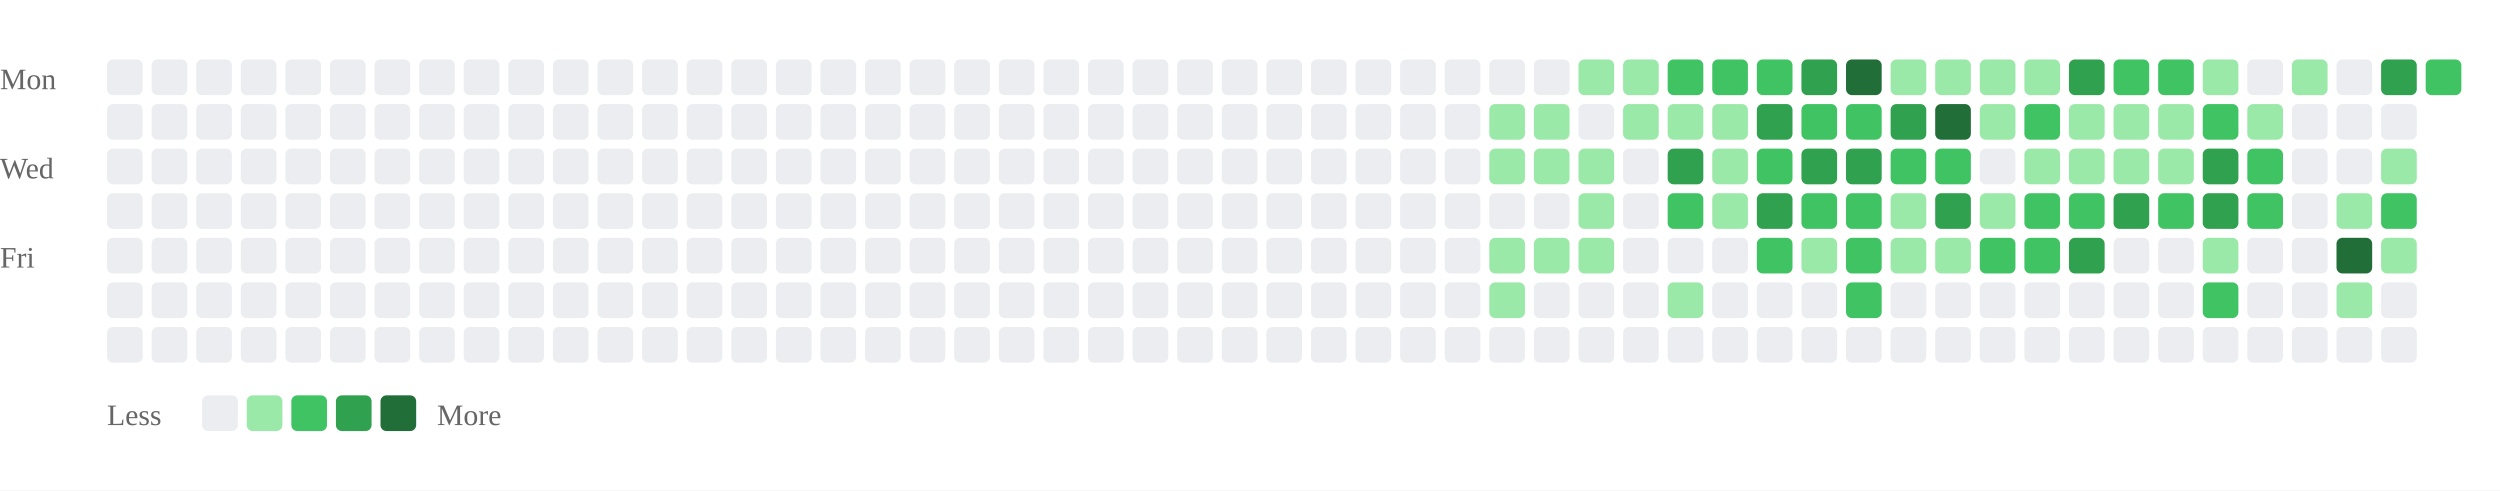
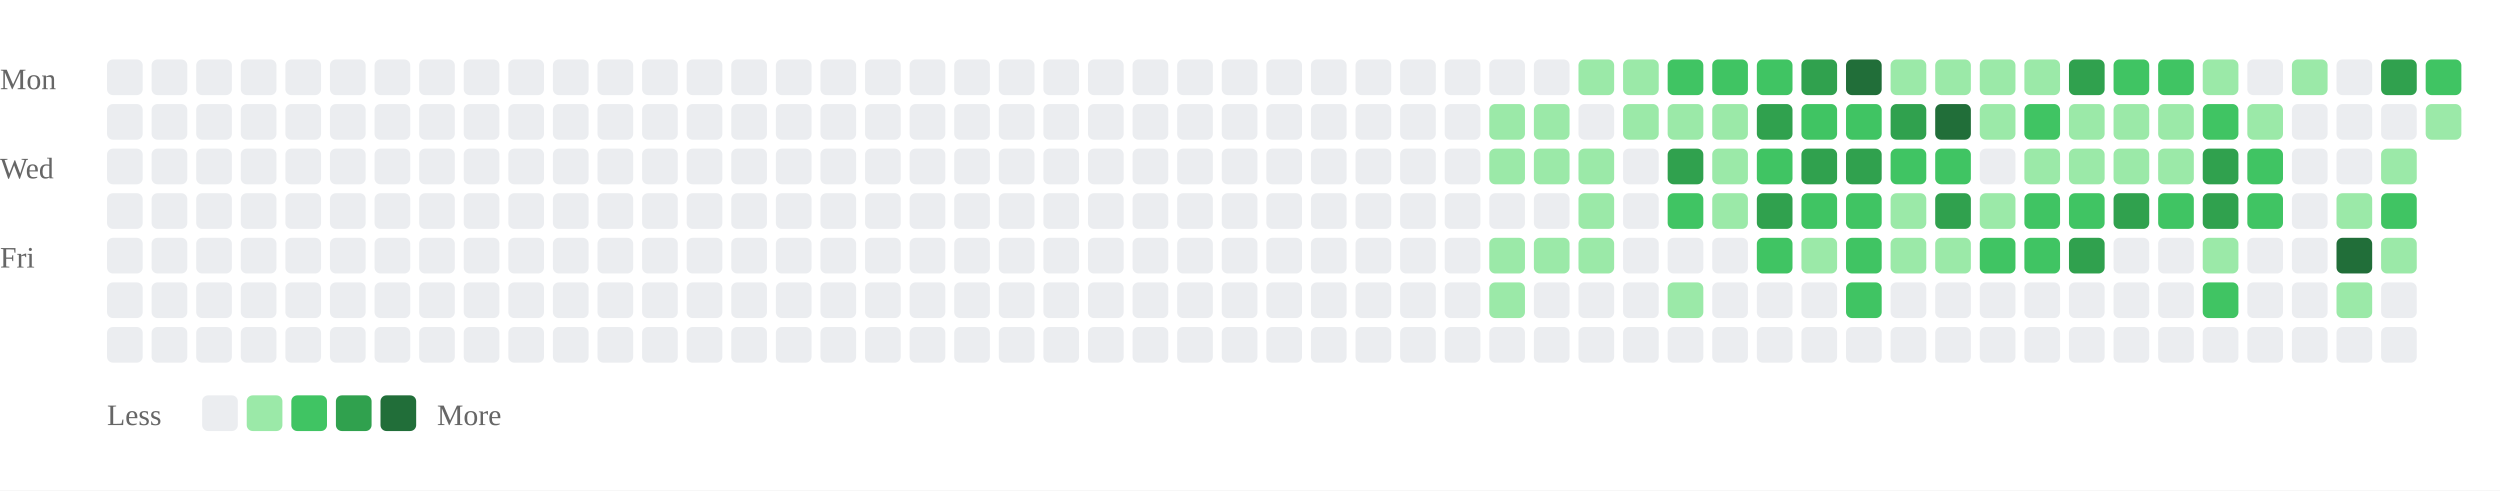
<svg xmlns="http://www.w3.org/2000/svg" width="841" height="165" role="img" aria-label="GitLab contribution heatmap for jianjiale">
  <rect width="100%" height="100%" fill="#ffffff" />
  <text x="0" y="30" font-size="10" fill="#666">Mon</text>
  <text x="0" y="45" font-size="10" fill="#666" />
  <text x="0" y="60" font-size="10" fill="#666">Wed</text>
  <text x="0" y="75" font-size="10" fill="#666" />
  <text x="0" y="90" font-size="10" fill="#666">Fri</text>
  <text x="0" y="105" font-size="10" fill="#666" />
  <text x="0" y="120" font-size="10" fill="#666" />
  <rect x="36" y="20" width="12" height="12" rx="2" fill="#ebedf0" data-date="2025-10-20" data-count="0" />
  <rect x="36" y="35" width="12" height="12" rx="2" fill="#ebedf0" data-date="2025-10-21" data-count="0" />
  <rect x="36" y="50" width="12" height="12" rx="2" fill="#ebedf0" data-date="2025-10-22" data-count="0" />
  <rect x="36" y="65" width="12" height="12" rx="2" fill="#ebedf0" data-date="2025-10-23" data-count="0" />
  <rect x="36" y="80" width="12" height="12" rx="2" fill="#ebedf0" data-date="2025-10-24" data-count="0" />
  <rect x="36" y="95" width="12" height="12" rx="2" fill="#ebedf0" data-date="2025-10-25" data-count="0" />
  <rect x="36" y="110" width="12" height="12" rx="2" fill="#ebedf0" data-date="2025-10-26" data-count="0" />
  <rect x="51" y="20" width="12" height="12" rx="2" fill="#ebedf0" data-date="2025-10-27" data-count="0" />
  <rect x="51" y="35" width="12" height="12" rx="2" fill="#ebedf0" data-date="2025-10-28" data-count="0" />
  <rect x="51" y="50" width="12" height="12" rx="2" fill="#ebedf0" data-date="2025-10-29" data-count="0" />
  <rect x="51" y="65" width="12" height="12" rx="2" fill="#ebedf0" data-date="2025-10-30" data-count="0" />
  <rect x="51" y="80" width="12" height="12" rx="2" fill="#ebedf0" data-date="2025-10-31" data-count="0" />
  <rect x="51" y="95" width="12" height="12" rx="2" fill="#ebedf0" data-date="2025-11-01" data-count="0" />
  <rect x="51" y="110" width="12" height="12" rx="2" fill="#ebedf0" data-date="2025-11-02" data-count="0" />
  <rect x="66" y="20" width="12" height="12" rx="2" fill="#ebedf0" data-date="2025-11-03" data-count="0" />
  <rect x="66" y="35" width="12" height="12" rx="2" fill="#ebedf0" data-date="2025-11-04" data-count="0" />
  <rect x="66" y="50" width="12" height="12" rx="2" fill="#ebedf0" data-date="2025-11-05" data-count="0" />
  <rect x="66" y="65" width="12" height="12" rx="2" fill="#ebedf0" data-date="2025-11-06" data-count="0" />
  <rect x="66" y="80" width="12" height="12" rx="2" fill="#ebedf0" data-date="2025-11-07" data-count="0" />
  <rect x="66" y="95" width="12" height="12" rx="2" fill="#ebedf0" data-date="2025-11-08" data-count="0" />
  <rect x="66" y="110" width="12" height="12" rx="2" fill="#ebedf0" data-date="2025-11-09" data-count="0" />
  <rect x="81" y="20" width="12" height="12" rx="2" fill="#ebedf0" data-date="2025-11-10" data-count="0" />
  <rect x="81" y="35" width="12" height="12" rx="2" fill="#ebedf0" data-date="2025-11-11" data-count="0" />
  <rect x="81" y="50" width="12" height="12" rx="2" fill="#ebedf0" data-date="2025-11-12" data-count="0" />
  <rect x="81" y="65" width="12" height="12" rx="2" fill="#ebedf0" data-date="2025-11-13" data-count="0" />
  <rect x="81" y="80" width="12" height="12" rx="2" fill="#ebedf0" data-date="2025-11-14" data-count="0" />
  <rect x="81" y="95" width="12" height="12" rx="2" fill="#ebedf0" data-date="2025-11-15" data-count="0" />
  <rect x="81" y="110" width="12" height="12" rx="2" fill="#ebedf0" data-date="2025-11-16" data-count="0" />
  <rect x="96" y="20" width="12" height="12" rx="2" fill="#ebedf0" data-date="2025-11-17" data-count="0" />
  <rect x="96" y="35" width="12" height="12" rx="2" fill="#ebedf0" data-date="2025-11-18" data-count="0" />
  <rect x="96" y="50" width="12" height="12" rx="2" fill="#ebedf0" data-date="2025-11-19" data-count="0" />
  <rect x="96" y="65" width="12" height="12" rx="2" fill="#ebedf0" data-date="2025-11-20" data-count="0" />
  <rect x="96" y="80" width="12" height="12" rx="2" fill="#ebedf0" data-date="2025-11-21" data-count="0" />
  <rect x="96" y="95" width="12" height="12" rx="2" fill="#ebedf0" data-date="2025-11-22" data-count="0" />
  <rect x="96" y="110" width="12" height="12" rx="2" fill="#ebedf0" data-date="2025-11-23" data-count="0" />
  <rect x="111" y="20" width="12" height="12" rx="2" fill="#ebedf0" data-date="2025-11-24" data-count="0" />
  <rect x="111" y="35" width="12" height="12" rx="2" fill="#ebedf0" data-date="2025-11-25" data-count="0" />
  <rect x="111" y="50" width="12" height="12" rx="2" fill="#ebedf0" data-date="2025-11-26" data-count="0" />
  <rect x="111" y="65" width="12" height="12" rx="2" fill="#ebedf0" data-date="2025-11-27" data-count="0" />
  <rect x="111" y="80" width="12" height="12" rx="2" fill="#ebedf0" data-date="2025-11-28" data-count="0" />
  <rect x="111" y="95" width="12" height="12" rx="2" fill="#ebedf0" data-date="2025-11-29" data-count="0" />
  <rect x="111" y="110" width="12" height="12" rx="2" fill="#ebedf0" data-date="2025-11-30" data-count="0" />
  <rect x="126" y="20" width="12" height="12" rx="2" fill="#ebedf0" data-date="2025-12-01" data-count="0" />
  <rect x="126" y="35" width="12" height="12" rx="2" fill="#ebedf0" data-date="2025-12-02" data-count="0" />
  <rect x="126" y="50" width="12" height="12" rx="2" fill="#ebedf0" data-date="2025-12-03" data-count="0" />
  <rect x="126" y="65" width="12" height="12" rx="2" fill="#ebedf0" data-date="2025-12-04" data-count="0" />
  <rect x="126" y="80" width="12" height="12" rx="2" fill="#ebedf0" data-date="2025-12-05" data-count="0" />
  <rect x="126" y="95" width="12" height="12" rx="2" fill="#ebedf0" data-date="2025-12-06" data-count="0" />
  <rect x="126" y="110" width="12" height="12" rx="2" fill="#ebedf0" data-date="2025-12-07" data-count="0" />
  <rect x="141" y="20" width="12" height="12" rx="2" fill="#ebedf0" data-date="2025-12-08" data-count="0" />
  <rect x="141" y="35" width="12" height="12" rx="2" fill="#ebedf0" data-date="2025-12-09" data-count="0" />
  <rect x="141" y="50" width="12" height="12" rx="2" fill="#ebedf0" data-date="2025-12-10" data-count="0" />
  <rect x="141" y="65" width="12" height="12" rx="2" fill="#ebedf0" data-date="2025-12-11" data-count="0" />
  <rect x="141" y="80" width="12" height="12" rx="2" fill="#ebedf0" data-date="2025-12-12" data-count="0" />
  <rect x="141" y="95" width="12" height="12" rx="2" fill="#ebedf0" data-date="2025-12-13" data-count="0" />
  <rect x="141" y="110" width="12" height="12" rx="2" fill="#ebedf0" data-date="2025-12-14" data-count="0" />
  <rect x="156" y="20" width="12" height="12" rx="2" fill="#ebedf0" data-date="2025-12-15" data-count="0" />
  <rect x="156" y="35" width="12" height="12" rx="2" fill="#ebedf0" data-date="2025-12-16" data-count="0" />
  <rect x="156" y="50" width="12" height="12" rx="2" fill="#ebedf0" data-date="2025-12-17" data-count="0" />
  <rect x="156" y="65" width="12" height="12" rx="2" fill="#ebedf0" data-date="2025-12-18" data-count="0" />
  <rect x="156" y="80" width="12" height="12" rx="2" fill="#ebedf0" data-date="2025-12-19" data-count="0" />
  <rect x="156" y="95" width="12" height="12" rx="2" fill="#ebedf0" data-date="2025-12-20" data-count="0" />
  <rect x="156" y="110" width="12" height="12" rx="2" fill="#ebedf0" data-date="2025-12-21" data-count="0" />
  <rect x="171" y="20" width="12" height="12" rx="2" fill="#ebedf0" data-date="2025-12-22" data-count="0" />
  <rect x="171" y="35" width="12" height="12" rx="2" fill="#ebedf0" data-date="2025-12-23" data-count="0" />
  <rect x="171" y="50" width="12" height="12" rx="2" fill="#ebedf0" data-date="2025-12-24" data-count="0" />
  <rect x="171" y="65" width="12" height="12" rx="2" fill="#ebedf0" data-date="2025-12-25" data-count="0" />
  <rect x="171" y="80" width="12" height="12" rx="2" fill="#ebedf0" data-date="2025-12-26" data-count="0" />
  <rect x="171" y="95" width="12" height="12" rx="2" fill="#ebedf0" data-date="2025-12-27" data-count="0" />
  <rect x="171" y="110" width="12" height="12" rx="2" fill="#ebedf0" data-date="2025-12-28" data-count="0" />
  <rect x="186" y="20" width="12" height="12" rx="2" fill="#ebedf0" data-date="2025-12-29" data-count="0" />
  <rect x="186" y="35" width="12" height="12" rx="2" fill="#ebedf0" data-date="2025-12-30" data-count="0" />
  <rect x="186" y="50" width="12" height="12" rx="2" fill="#ebedf0" data-date="2025-12-31" data-count="0" />
  <rect x="186" y="65" width="12" height="12" rx="2" fill="#ebedf0" data-date="2026-01-01" data-count="0" />
  <rect x="186" y="80" width="12" height="12" rx="2" fill="#ebedf0" data-date="2026-01-02" data-count="0" />
  <rect x="186" y="95" width="12" height="12" rx="2" fill="#ebedf0" data-date="2026-01-03" data-count="0" />
  <rect x="186" y="110" width="12" height="12" rx="2" fill="#ebedf0" data-date="2026-01-04" data-count="0" />
  <rect x="201" y="20" width="12" height="12" rx="2" fill="#ebedf0" data-date="2026-01-05" data-count="0" />
  <rect x="201" y="35" width="12" height="12" rx="2" fill="#ebedf0" data-date="2026-01-06" data-count="0" />
  <rect x="201" y="50" width="12" height="12" rx="2" fill="#ebedf0" data-date="2026-01-07" data-count="0" />
  <rect x="201" y="65" width="12" height="12" rx="2" fill="#ebedf0" data-date="2026-01-08" data-count="0" />
  <rect x="201" y="80" width="12" height="12" rx="2" fill="#ebedf0" data-date="2026-01-09" data-count="0" />
  <rect x="201" y="95" width="12" height="12" rx="2" fill="#ebedf0" data-date="2026-01-10" data-count="0" />
  <rect x="201" y="110" width="12" height="12" rx="2" fill="#ebedf0" data-date="2026-01-11" data-count="0" />
  <rect x="216" y="20" width="12" height="12" rx="2" fill="#ebedf0" data-date="2026-01-12" data-count="0" />
  <rect x="216" y="35" width="12" height="12" rx="2" fill="#ebedf0" data-date="2026-01-13" data-count="0" />
  <rect x="216" y="50" width="12" height="12" rx="2" fill="#ebedf0" data-date="2026-01-14" data-count="0" />
  <rect x="216" y="65" width="12" height="12" rx="2" fill="#ebedf0" data-date="2026-01-15" data-count="0" />
  <rect x="216" y="80" width="12" height="12" rx="2" fill="#ebedf0" data-date="2026-01-16" data-count="0" />
  <rect x="216" y="95" width="12" height="12" rx="2" fill="#ebedf0" data-date="2026-01-17" data-count="0" />
  <rect x="216" y="110" width="12" height="12" rx="2" fill="#ebedf0" data-date="2026-01-18" data-count="0" />
  <rect x="231" y="20" width="12" height="12" rx="2" fill="#ebedf0" data-date="2026-01-19" data-count="0" />
  <rect x="231" y="35" width="12" height="12" rx="2" fill="#ebedf0" data-date="2026-01-20" data-count="0" />
  <rect x="231" y="50" width="12" height="12" rx="2" fill="#ebedf0" data-date="2026-01-21" data-count="0" />
  <rect x="231" y="65" width="12" height="12" rx="2" fill="#ebedf0" data-date="2026-01-22" data-count="0" />
  <rect x="231" y="80" width="12" height="12" rx="2" fill="#ebedf0" data-date="2026-01-23" data-count="0" />
  <rect x="231" y="95" width="12" height="12" rx="2" fill="#ebedf0" data-date="2026-01-24" data-count="0" />
  <rect x="231" y="110" width="12" height="12" rx="2" fill="#ebedf0" data-date="2026-01-25" data-count="0" />
  <rect x="246" y="20" width="12" height="12" rx="2" fill="#ebedf0" data-date="2026-01-26" data-count="0" />
  <rect x="246" y="35" width="12" height="12" rx="2" fill="#ebedf0" data-date="2026-01-27" data-count="0" />
  <rect x="246" y="50" width="12" height="12" rx="2" fill="#ebedf0" data-date="2026-01-28" data-count="0" />
  <rect x="246" y="65" width="12" height="12" rx="2" fill="#ebedf0" data-date="2026-01-29" data-count="0" />
  <rect x="246" y="80" width="12" height="12" rx="2" fill="#ebedf0" data-date="2026-01-30" data-count="0" />
  <rect x="246" y="95" width="12" height="12" rx="2" fill="#ebedf0" data-date="2026-01-31" data-count="0" />
  <rect x="246" y="110" width="12" height="12" rx="2" fill="#ebedf0" data-date="2026-02-01" data-count="0" />
  <rect x="261" y="20" width="12" height="12" rx="2" fill="#ebedf0" data-date="2026-02-02" data-count="0" />
  <rect x="261" y="35" width="12" height="12" rx="2" fill="#ebedf0" data-date="2026-02-03" data-count="0" />
  <rect x="261" y="50" width="12" height="12" rx="2" fill="#ebedf0" data-date="2026-02-04" data-count="0" />
  <rect x="261" y="65" width="12" height="12" rx="2" fill="#ebedf0" data-date="2026-02-05" data-count="0" />
  <rect x="261" y="80" width="12" height="12" rx="2" fill="#ebedf0" data-date="2026-02-06" data-count="0" />
  <rect x="261" y="95" width="12" height="12" rx="2" fill="#ebedf0" data-date="2026-02-07" data-count="0" />
  <rect x="261" y="110" width="12" height="12" rx="2" fill="#ebedf0" data-date="2026-02-08" data-count="0" />
  <rect x="276" y="20" width="12" height="12" rx="2" fill="#ebedf0" data-date="2026-02-09" data-count="0" />
  <rect x="276" y="35" width="12" height="12" rx="2" fill="#ebedf0" data-date="2026-02-10" data-count="0" />
  <rect x="276" y="50" width="12" height="12" rx="2" fill="#ebedf0" data-date="2026-02-11" data-count="0" />
  <rect x="276" y="65" width="12" height="12" rx="2" fill="#ebedf0" data-date="2026-02-12" data-count="0" />
  <rect x="276" y="80" width="12" height="12" rx="2" fill="#ebedf0" data-date="2026-02-13" data-count="0" />
  <rect x="276" y="95" width="12" height="12" rx="2" fill="#ebedf0" data-date="2026-02-14" data-count="0" />
  <rect x="276" y="110" width="12" height="12" rx="2" fill="#ebedf0" data-date="2026-02-15" data-count="0" />
  <rect x="291" y="20" width="12" height="12" rx="2" fill="#ebedf0" data-date="2026-02-16" data-count="0" />
  <rect x="291" y="35" width="12" height="12" rx="2" fill="#ebedf0" data-date="2026-02-17" data-count="0" />
  <rect x="291" y="50" width="12" height="12" rx="2" fill="#ebedf0" data-date="2026-02-18" data-count="0" />
  <rect x="291" y="65" width="12" height="12" rx="2" fill="#ebedf0" data-date="2026-02-19" data-count="0" />
  <rect x="291" y="80" width="12" height="12" rx="2" fill="#ebedf0" data-date="2026-02-20" data-count="0" />
  <rect x="291" y="95" width="12" height="12" rx="2" fill="#ebedf0" data-date="2026-02-21" data-count="0" />
  <rect x="291" y="110" width="12" height="12" rx="2" fill="#ebedf0" data-date="2026-02-22" data-count="0" />
  <rect x="306" y="20" width="12" height="12" rx="2" fill="#ebedf0" data-date="2026-02-23" data-count="0" />
  <rect x="306" y="35" width="12" height="12" rx="2" fill="#ebedf0" data-date="2026-02-24" data-count="0" />
  <rect x="306" y="50" width="12" height="12" rx="2" fill="#ebedf0" data-date="2026-02-25" data-count="0" />
  <rect x="306" y="65" width="12" height="12" rx="2" fill="#ebedf0" data-date="2026-02-26" data-count="0" />
  <rect x="306" y="80" width="12" height="12" rx="2" fill="#ebedf0" data-date="2026-02-27" data-count="0" />
  <rect x="306" y="95" width="12" height="12" rx="2" fill="#ebedf0" data-date="2026-02-28" data-count="0" />
  <rect x="306" y="110" width="12" height="12" rx="2" fill="#ebedf0" data-date="2026-03-01" data-count="0" />
  <rect x="321" y="20" width="12" height="12" rx="2" fill="#ebedf0" data-date="2026-03-02" data-count="0" />
  <rect x="321" y="35" width="12" height="12" rx="2" fill="#ebedf0" data-date="2026-03-03" data-count="0" />
  <rect x="321" y="50" width="12" height="12" rx="2" fill="#ebedf0" data-date="2026-03-04" data-count="0" />
  <rect x="321" y="65" width="12" height="12" rx="2" fill="#ebedf0" data-date="2026-03-05" data-count="0" />
  <rect x="321" y="80" width="12" height="12" rx="2" fill="#ebedf0" data-date="2026-03-06" data-count="0" />
  <rect x="321" y="95" width="12" height="12" rx="2" fill="#ebedf0" data-date="2026-03-07" data-count="0" />
  <rect x="321" y="110" width="12" height="12" rx="2" fill="#ebedf0" data-date="2026-03-08" data-count="0" />
  <rect x="336" y="20" width="12" height="12" rx="2" fill="#ebedf0" data-date="2026-03-09" data-count="0" />
  <rect x="336" y="35" width="12" height="12" rx="2" fill="#ebedf0" data-date="2026-03-10" data-count="0" />
  <rect x="336" y="50" width="12" height="12" rx="2" fill="#ebedf0" data-date="2026-03-11" data-count="0" />
  <rect x="336" y="65" width="12" height="12" rx="2" fill="#ebedf0" data-date="2026-03-12" data-count="0" />
  <rect x="336" y="80" width="12" height="12" rx="2" fill="#ebedf0" data-date="2026-03-13" data-count="0" />
  <rect x="336" y="95" width="12" height="12" rx="2" fill="#ebedf0" data-date="2026-03-14" data-count="0" />
  <rect x="336" y="110" width="12" height="12" rx="2" fill="#ebedf0" data-date="2026-03-15" data-count="0" />
  <rect x="351" y="20" width="12" height="12" rx="2" fill="#ebedf0" data-date="2026-03-16" data-count="0" />
  <rect x="351" y="35" width="12" height="12" rx="2" fill="#ebedf0" data-date="2026-03-17" data-count="0" />
  <rect x="351" y="50" width="12" height="12" rx="2" fill="#ebedf0" data-date="2026-03-18" data-count="0" />
  <rect x="351" y="65" width="12" height="12" rx="2" fill="#ebedf0" data-date="2026-03-19" data-count="0" />
  <rect x="351" y="80" width="12" height="12" rx="2" fill="#ebedf0" data-date="2026-03-20" data-count="0" />
  <rect x="351" y="95" width="12" height="12" rx="2" fill="#ebedf0" data-date="2026-03-21" data-count="0" />
  <rect x="351" y="110" width="12" height="12" rx="2" fill="#ebedf0" data-date="2026-03-22" data-count="0" />
  <rect x="366" y="20" width="12" height="12" rx="2" fill="#ebedf0" data-date="2026-03-23" data-count="0" />
  <rect x="366" y="35" width="12" height="12" rx="2" fill="#ebedf0" data-date="2026-03-24" data-count="0" />
  <rect x="366" y="50" width="12" height="12" rx="2" fill="#ebedf0" data-date="2026-03-25" data-count="0" />
  <rect x="366" y="65" width="12" height="12" rx="2" fill="#ebedf0" data-date="2026-03-26" data-count="0" />
  <rect x="366" y="80" width="12" height="12" rx="2" fill="#ebedf0" data-date="2026-03-27" data-count="0" />
  <rect x="366" y="95" width="12" height="12" rx="2" fill="#ebedf0" data-date="2026-03-28" data-count="0" />
  <rect x="366" y="110" width="12" height="12" rx="2" fill="#ebedf0" data-date="2026-03-29" data-count="0" />
  <rect x="381" y="20" width="12" height="12" rx="2" fill="#ebedf0" data-date="2026-03-30" data-count="0" />
  <rect x="381" y="35" width="12" height="12" rx="2" fill="#ebedf0" data-date="2026-03-31" data-count="0" />
  <rect x="381" y="50" width="12" height="12" rx="2" fill="#ebedf0" data-date="2026-04-01" data-count="0" />
  <rect x="381" y="65" width="12" height="12" rx="2" fill="#ebedf0" data-date="2026-04-02" data-count="0" />
  <rect x="381" y="80" width="12" height="12" rx="2" fill="#ebedf0" data-date="2026-04-03" data-count="0" />
  <rect x="381" y="95" width="12" height="12" rx="2" fill="#ebedf0" data-date="2026-04-04" data-count="0" />
  <rect x="381" y="110" width="12" height="12" rx="2" fill="#ebedf0" data-date="2026-04-05" data-count="0" />
  <rect x="396" y="20" width="12" height="12" rx="2" fill="#ebedf0" data-date="2026-04-06" data-count="0" />
  <rect x="396" y="35" width="12" height="12" rx="2" fill="#ebedf0" data-date="2026-04-07" data-count="0" />
  <rect x="396" y="50" width="12" height="12" rx="2" fill="#ebedf0" data-date="2026-04-08" data-count="0" />
  <rect x="396" y="65" width="12" height="12" rx="2" fill="#ebedf0" data-date="2026-04-09" data-count="0" />
  <rect x="396" y="80" width="12" height="12" rx="2" fill="#ebedf0" data-date="2026-04-10" data-count="0" />
  <rect x="396" y="95" width="12" height="12" rx="2" fill="#ebedf0" data-date="2026-04-11" data-count="0" />
  <rect x="396" y="110" width="12" height="12" rx="2" fill="#ebedf0" data-date="2026-04-12" data-count="0" />
  <rect x="411" y="20" width="12" height="12" rx="2" fill="#ebedf0" data-date="2026-04-13" data-count="0" />
  <rect x="411" y="35" width="12" height="12" rx="2" fill="#ebedf0" data-date="2026-04-14" data-count="0" />
  <rect x="411" y="50" width="12" height="12" rx="2" fill="#ebedf0" data-date="2026-04-15" data-count="0" />
  <rect x="411" y="65" width="12" height="12" rx="2" fill="#ebedf0" data-date="2026-04-16" data-count="0" />
  <rect x="411" y="80" width="12" height="12" rx="2" fill="#ebedf0" data-date="2026-04-17" data-count="0" />
  <rect x="411" y="95" width="12" height="12" rx="2" fill="#ebedf0" data-date="2026-04-18" data-count="0" />
  <rect x="411" y="110" width="12" height="12" rx="2" fill="#ebedf0" data-date="2026-04-19" data-count="0" />
  <rect x="426" y="20" width="12" height="12" rx="2" fill="#ebedf0" data-date="2026-04-20" data-count="0" />
  <rect x="426" y="35" width="12" height="12" rx="2" fill="#ebedf0" data-date="2026-04-21" data-count="0" />
  <rect x="426" y="50" width="12" height="12" rx="2" fill="#ebedf0" data-date="2026-04-22" data-count="0" />
  <rect x="426" y="65" width="12" height="12" rx="2" fill="#ebedf0" data-date="2026-04-23" data-count="0" />
  <rect x="426" y="80" width="12" height="12" rx="2" fill="#ebedf0" data-date="2026-04-24" data-count="0" />
  <rect x="426" y="95" width="12" height="12" rx="2" fill="#ebedf0" data-date="2026-04-25" data-count="0" />
  <rect x="426" y="110" width="12" height="12" rx="2" fill="#ebedf0" data-date="2026-04-26" data-count="0" />
  <rect x="441" y="20" width="12" height="12" rx="2" fill="#ebedf0" data-date="2026-04-27" data-count="0" />
  <rect x="441" y="35" width="12" height="12" rx="2" fill="#ebedf0" data-date="2026-04-28" data-count="0" />
  <rect x="441" y="50" width="12" height="12" rx="2" fill="#ebedf0" data-date="2026-04-29" data-count="0" />
  <rect x="441" y="65" width="12" height="12" rx="2" fill="#ebedf0" data-date="2026-04-30" data-count="0" />
  <rect x="441" y="80" width="12" height="12" rx="2" fill="#ebedf0" data-date="2026-05-01" data-count="0" />
  <rect x="441" y="95" width="12" height="12" rx="2" fill="#ebedf0" data-date="2026-05-02" data-count="0" />
  <rect x="441" y="110" width="12" height="12" rx="2" fill="#ebedf0" data-date="2026-05-03" data-count="0" />
  <rect x="456" y="20" width="12" height="12" rx="2" fill="#ebedf0" data-date="2026-05-04" data-count="0" />
  <rect x="456" y="35" width="12" height="12" rx="2" fill="#ebedf0" data-date="2026-05-05" data-count="0" />
  <rect x="456" y="50" width="12" height="12" rx="2" fill="#ebedf0" data-date="2026-05-06" data-count="0" />
  <rect x="456" y="65" width="12" height="12" rx="2" fill="#ebedf0" data-date="2026-05-07" data-count="0" />
  <rect x="456" y="80" width="12" height="12" rx="2" fill="#ebedf0" data-date="2026-05-08" data-count="0" />
  <rect x="456" y="95" width="12" height="12" rx="2" fill="#ebedf0" data-date="2026-05-09" data-count="0" />
  <rect x="456" y="110" width="12" height="12" rx="2" fill="#ebedf0" data-date="2026-05-10" data-count="0" />
  <rect x="471" y="20" width="12" height="12" rx="2" fill="#ebedf0" data-date="2026-05-11" data-count="0" />
  <rect x="471" y="35" width="12" height="12" rx="2" fill="#ebedf0" data-date="2026-05-12" data-count="0" />
  <rect x="471" y="50" width="12" height="12" rx="2" fill="#ebedf0" data-date="2026-05-13" data-count="0" />
  <rect x="471" y="65" width="12" height="12" rx="2" fill="#ebedf0" data-date="2026-05-14" data-count="0" />
  <rect x="471" y="80" width="12" height="12" rx="2" fill="#ebedf0" data-date="2026-05-15" data-count="0" />
  <rect x="471" y="95" width="12" height="12" rx="2" fill="#ebedf0" data-date="2026-05-16" data-count="0" />
  <rect x="471" y="110" width="12" height="12" rx="2" fill="#ebedf0" data-date="2026-05-17" data-count="0" />
  <rect x="486" y="20" width="12" height="12" rx="2" fill="#ebedf0" data-date="2026-05-18" data-count="0" />
  <rect x="486" y="35" width="12" height="12" rx="2" fill="#ebedf0" data-date="2026-05-19" data-count="0" />
  <rect x="486" y="50" width="12" height="12" rx="2" fill="#ebedf0" data-date="2026-05-20" data-count="0" />
  <rect x="486" y="65" width="12" height="12" rx="2" fill="#ebedf0" data-date="2026-05-21" data-count="0" />
  <rect x="486" y="80" width="12" height="12" rx="2" fill="#ebedf0" data-date="2026-05-22" data-count="0" />
  <rect x="486" y="95" width="12" height="12" rx="2" fill="#ebedf0" data-date="2026-05-23" data-count="0" />
  <rect x="486" y="110" width="12" height="12" rx="2" fill="#ebedf0" data-date="2026-05-24" data-count="0" />
  <rect x="501" y="20" width="12" height="12" rx="2" fill="#ebedf0" data-date="2026-05-25" data-count="0" />
  <rect x="501" y="35" width="12" height="12" rx="2" fill="#9be9a8" data-date="2026-05-26" data-count="1" />
  <rect x="501" y="50" width="12" height="12" rx="2" fill="#9be9a8" data-date="2026-05-27" data-count="1" />
  <rect x="501" y="65" width="12" height="12" rx="2" fill="#ebedf0" data-date="2026-05-28" data-count="0" />
  <rect x="501" y="80" width="12" height="12" rx="2" fill="#9be9a8" data-date="2026-05-29" data-count="7" />
  <rect x="501" y="95" width="12" height="12" rx="2" fill="#9be9a8" data-date="2026-05-30" data-count="2" />
  <rect x="501" y="110" width="12" height="12" rx="2" fill="#ebedf0" data-date="2026-05-31" data-count="0" />
  <rect x="516" y="20" width="12" height="12" rx="2" fill="#ebedf0" data-date="2026-06-01" data-count="0" />
  <rect x="516" y="35" width="12" height="12" rx="2" fill="#9be9a8" data-date="2026-06-02" data-count="2" />
  <rect x="516" y="50" width="12" height="12" rx="2" fill="#9be9a8" data-date="2026-06-03" data-count="4" />
  <rect x="516" y="65" width="12" height="12" rx="2" fill="#ebedf0" data-date="2026-06-04" data-count="0" />
  <rect x="516" y="80" width="12" height="12" rx="2" fill="#9be9a8" data-date="2026-06-05" data-count="1" />
  <rect x="516" y="95" width="12" height="12" rx="2" fill="#ebedf0" data-date="2026-06-06" data-count="0" />
  <rect x="516" y="110" width="12" height="12" rx="2" fill="#ebedf0" data-date="2026-06-07" data-count="0" />
  <rect x="531" y="20" width="12" height="12" rx="2" fill="#9be9a8" data-date="2026-06-08" data-count="3" />
  <rect x="531" y="35" width="12" height="12" rx="2" fill="#ebedf0" data-date="2026-06-09" data-count="0" />
  <rect x="531" y="50" width="12" height="12" rx="2" fill="#9be9a8" data-date="2026-06-10" data-count="3" />
  <rect x="531" y="65" width="12" height="12" rx="2" fill="#9be9a8" data-date="2026-06-11" data-count="1" />
  <rect x="531" y="80" width="12" height="12" rx="2" fill="#9be9a8" data-date="2026-06-12" data-count="4" />
  <rect x="531" y="95" width="12" height="12" rx="2" fill="#ebedf0" data-date="2026-06-13" data-count="0" />
  <rect x="531" y="110" width="12" height="12" rx="2" fill="#ebedf0" data-date="2026-06-14" data-count="0" />
  <rect x="546" y="20" width="12" height="12" rx="2" fill="#9be9a8" data-date="2026-06-15" data-count="4" />
  <rect x="546" y="35" width="12" height="12" rx="2" fill="#9be9a8" data-date="2026-06-16" data-count="4" />
  <rect x="546" y="50" width="12" height="12" rx="2" fill="#ebedf0" data-date="2026-06-17" data-count="0" />
  <rect x="546" y="65" width="12" height="12" rx="2" fill="#ebedf0" data-date="2026-06-18" data-count="0" />
  <rect x="546" y="80" width="12" height="12" rx="2" fill="#ebedf0" data-date="2026-06-19" data-count="0" />
  <rect x="546" y="95" width="12" height="12" rx="2" fill="#ebedf0" data-date="2026-06-20" data-count="0" />
  <rect x="546" y="110" width="12" height="12" rx="2" fill="#ebedf0" data-date="2026-06-21" data-count="0" />
  <rect x="561" y="20" width="12" height="12" rx="2" fill="#40c463" data-date="2026-06-22" data-count="11" />
  <rect x="561" y="35" width="12" height="12" rx="2" fill="#9be9a8" data-date="2026-06-23" data-count="4" />
  <rect x="561" y="50" width="12" height="12" rx="2" fill="#30a14e" data-date="2026-06-24" data-count="19" />
  <rect x="561" y="65" width="12" height="12" rx="2" fill="#40c463" data-date="2026-06-25" data-count="10" />
  <rect x="561" y="80" width="12" height="12" rx="2" fill="#ebedf0" data-date="2026-06-26" data-count="0" />
  <rect x="561" y="95" width="12" height="12" rx="2" fill="#9be9a8" data-date="2026-06-27" data-count="3" />
  <rect x="561" y="110" width="12" height="12" rx="2" fill="#ebedf0" data-date="2026-06-28" data-count="0" />
  <rect x="576" y="20" width="12" height="12" rx="2" fill="#40c463" data-date="2026-06-29" data-count="12" />
  <rect x="576" y="35" width="12" height="12" rx="2" fill="#9be9a8" data-date="2026-06-30" data-count="3" />
  <rect x="576" y="50" width="12" height="12" rx="2" fill="#9be9a8" data-date="2026-07-01" data-count="4" />
  <rect x="576" y="65" width="12" height="12" rx="2" fill="#9be9a8" data-date="2026-07-02" data-count="4" />
  <rect x="576" y="80" width="12" height="12" rx="2" fill="#ebedf0" data-date="2026-07-03" data-count="0" />
  <rect x="576" y="95" width="12" height="12" rx="2" fill="#ebedf0" data-date="2026-07-04" data-count="0" />
  <rect x="576" y="110" width="12" height="12" rx="2" fill="#ebedf0" data-date="2026-07-05" data-count="0" />
  <rect x="591" y="20" width="12" height="12" rx="2" fill="#40c463" data-date="2026-07-06" data-count="15" />
  <rect x="591" y="35" width="12" height="12" rx="2" fill="#30a14e" data-date="2026-07-07" data-count="16" />
  <rect x="591" y="50" width="12" height="12" rx="2" fill="#40c463" data-date="2026-07-08" data-count="15" />
  <rect x="591" y="65" width="12" height="12" rx="2" fill="#30a14e" data-date="2026-07-09" data-count="17" />
  <rect x="591" y="80" width="12" height="12" rx="2" fill="#40c463" data-date="2026-07-10" data-count="9" />
  <rect x="591" y="95" width="12" height="12" rx="2" fill="#ebedf0" data-date="2026-07-11" data-count="0" />
  <rect x="591" y="110" width="12" height="12" rx="2" fill="#ebedf0" data-date="2026-07-12" data-count="0" />
  <rect x="606" y="20" width="12" height="12" rx="2" fill="#30a14e" data-date="2026-07-13" data-count="19" />
  <rect x="606" y="35" width="12" height="12" rx="2" fill="#40c463" data-date="2026-07-14" data-count="10" />
  <rect x="606" y="50" width="12" height="12" rx="2" fill="#30a14e" data-date="2026-07-15" data-count="20" />
  <rect x="606" y="65" width="12" height="12" rx="2" fill="#40c463" data-date="2026-07-16" data-count="12" />
  <rect x="606" y="80" width="12" height="12" rx="2" fill="#9be9a8" data-date="2026-07-17" data-count="6" />
  <rect x="606" y="95" width="12" height="12" rx="2" fill="#ebedf0" data-date="2026-07-18" data-count="0" />
  <rect x="606" y="110" width="12" height="12" rx="2" fill="#ebedf0" data-date="2026-07-19" data-count="0" />
  <rect x="621" y="20" width="12" height="12" rx="2" fill="#216e39" data-date="2026-07-20" data-count="31" />
  <rect x="621" y="35" width="12" height="12" rx="2" fill="#40c463" data-date="2026-07-21" data-count="12" />
  <rect x="621" y="50" width="12" height="12" rx="2" fill="#30a14e" data-date="2026-07-22" data-count="16" />
  <rect x="621" y="65" width="12" height="12" rx="2" fill="#40c463" data-date="2026-07-23" data-count="14" />
  <rect x="621" y="80" width="12" height="12" rx="2" fill="#40c463" data-date="2026-07-24" data-count="14" />
  <rect x="621" y="95" width="12" height="12" rx="2" fill="#40c463" data-date="2026-07-25" data-count="11" />
  <rect x="621" y="110" width="12" height="12" rx="2" fill="#ebedf0" data-date="2026-07-26" data-count="0" />
  <rect x="636" y="20" width="12" height="12" rx="2" fill="#9be9a8" data-date="2026-07-27" data-count="1" />
  <rect x="636" y="35" width="12" height="12" rx="2" fill="#30a14e" data-date="2026-07-28" data-count="21" />
  <rect x="636" y="50" width="12" height="12" rx="2" fill="#40c463" data-date="2026-07-29" data-count="8" />
  <rect x="636" y="65" width="12" height="12" rx="2" fill="#9be9a8" data-date="2026-07-30" data-count="1" />
  <rect x="636" y="80" width="12" height="12" rx="2" fill="#9be9a8" data-date="2026-07-31" data-count="3" />
  <rect x="636" y="95" width="12" height="12" rx="2" fill="#ebedf0" data-date="2026-08-01" data-count="0" />
  <rect x="636" y="110" width="12" height="12" rx="2" fill="#ebedf0" data-date="2026-08-02" data-count="0" />
  <rect x="651" y="20" width="12" height="12" rx="2" fill="#9be9a8" data-date="2026-08-03" data-count="5" />
  <rect x="651" y="35" width="12" height="12" rx="2" fill="#216e39" data-date="2026-08-04" data-count="25" />
  <rect x="651" y="50" width="12" height="12" rx="2" fill="#40c463" data-date="2026-08-05" data-count="14" />
  <rect x="651" y="65" width="12" height="12" rx="2" fill="#30a14e" data-date="2026-08-06" data-count="16" />
  <rect x="651" y="80" width="12" height="12" rx="2" fill="#9be9a8" data-date="2026-08-07" data-count="3" />
  <rect x="651" y="95" width="12" height="12" rx="2" fill="#ebedf0" data-date="2026-08-08" data-count="0" />
  <rect x="651" y="110" width="12" height="12" rx="2" fill="#ebedf0" data-date="2026-08-09" data-count="0" />
  <rect x="666" y="20" width="12" height="12" rx="2" fill="#9be9a8" data-date="2026-08-10" data-count="7" />
  <rect x="666" y="35" width="12" height="12" rx="2" fill="#9be9a8" data-date="2026-08-11" data-count="2" />
  <rect x="666" y="50" width="12" height="12" rx="2" fill="#ebedf0" data-date="2026-08-12" data-count="0" />
  <rect x="666" y="65" width="12" height="12" rx="2" fill="#9be9a8" data-date="2026-08-13" data-count="6" />
  <rect x="666" y="80" width="12" height="12" rx="2" fill="#40c463" data-date="2026-08-14" data-count="12" />
  <rect x="666" y="95" width="12" height="12" rx="2" fill="#ebedf0" data-date="2026-08-15" data-count="0" />
  <rect x="666" y="110" width="12" height="12" rx="2" fill="#ebedf0" data-date="2026-08-16" data-count="0" />
  <rect x="681" y="20" width="12" height="12" rx="2" fill="#9be9a8" data-date="2026-08-17" data-count="2" />
  <rect x="681" y="35" width="12" height="12" rx="2" fill="#40c463" data-date="2026-08-18" data-count="14" />
  <rect x="681" y="50" width="12" height="12" rx="2" fill="#9be9a8" data-date="2026-08-19" data-count="6" />
  <rect x="681" y="65" width="12" height="12" rx="2" fill="#40c463" data-date="2026-08-20" data-count="14" />
  <rect x="681" y="80" width="12" height="12" rx="2" fill="#40c463" data-date="2026-08-21" data-count="11" />
  <rect x="681" y="95" width="12" height="12" rx="2" fill="#ebedf0" data-date="2026-08-22" data-count="0" />
  <rect x="681" y="110" width="12" height="12" rx="2" fill="#ebedf0" data-date="2026-08-23" data-count="0" />
  <rect x="696" y="20" width="12" height="12" rx="2" fill="#30a14e" data-date="2026-08-24" data-count="19" />
  <rect x="696" y="35" width="12" height="12" rx="2" fill="#9be9a8" data-date="2026-08-25" data-count="2" />
  <rect x="696" y="50" width="12" height="12" rx="2" fill="#9be9a8" data-date="2026-08-26" data-count="3" />
  <rect x="696" y="65" width="12" height="12" rx="2" fill="#40c463" data-date="2026-08-27" data-count="8" />
  <rect x="696" y="80" width="12" height="12" rx="2" fill="#30a14e" data-date="2026-08-28" data-count="16" />
  <rect x="696" y="95" width="12" height="12" rx="2" fill="#ebedf0" data-date="2026-08-29" data-count="0" />
  <rect x="696" y="110" width="12" height="12" rx="2" fill="#ebedf0" data-date="2026-08-30" data-count="0" />
  <rect x="711" y="20" width="12" height="12" rx="2" fill="#40c463" data-date="2026-08-31" data-count="10" />
  <rect x="711" y="35" width="12" height="12" rx="2" fill="#9be9a8" data-date="2026-09-01" data-count="4" />
  <rect x="711" y="50" width="12" height="12" rx="2" fill="#9be9a8" data-date="2026-09-02" data-count="7" />
  <rect x="711" y="65" width="12" height="12" rx="2" fill="#30a14e" data-date="2026-09-03" data-count="16" />
  <rect x="711" y="80" width="12" height="12" rx="2" fill="#ebedf0" data-date="2026-09-04" data-count="0" />
  <rect x="711" y="95" width="12" height="12" rx="2" fill="#ebedf0" data-date="2026-09-05" data-count="0" />
  <rect x="711" y="110" width="12" height="12" rx="2" fill="#ebedf0" data-date="2026-09-06" data-count="0" />
  <rect x="726" y="20" width="12" height="12" rx="2" fill="#40c463" data-date="2026-09-07" data-count="9" />
  <rect x="726" y="35" width="12" height="12" rx="2" fill="#9be9a8" data-date="2026-09-08" data-count="2" />
  <rect x="726" y="50" width="12" height="12" rx="2" fill="#9be9a8" data-date="2026-09-09" data-count="6" />
  <rect x="726" y="65" width="12" height="12" rx="2" fill="#40c463" data-date="2026-09-10" data-count="11" />
  <rect x="726" y="80" width="12" height="12" rx="2" fill="#ebedf0" data-date="2026-09-11" data-count="0" />
  <rect x="726" y="95" width="12" height="12" rx="2" fill="#ebedf0" data-date="2026-09-12" data-count="0" />
  <rect x="726" y="110" width="12" height="12" rx="2" fill="#ebedf0" data-date="2026-09-13" data-count="0" />
  <rect x="741" y="20" width="12" height="12" rx="2" fill="#9be9a8" data-date="2026-09-14" data-count="5" />
  <rect x="741" y="35" width="12" height="12" rx="2" fill="#40c463" data-date="2026-09-15" data-count="14" />
  <rect x="741" y="50" width="12" height="12" rx="2" fill="#30a14e" data-date="2026-09-16" data-count="20" />
  <rect x="741" y="65" width="12" height="12" rx="2" fill="#30a14e" data-date="2026-09-17" data-count="23" />
  <rect x="741" y="80" width="12" height="12" rx="2" fill="#9be9a8" data-date="2026-09-18" data-count="2" />
  <rect x="741" y="95" width="12" height="12" rx="2" fill="#40c463" data-date="2026-09-19" data-count="11" />
  <rect x="741" y="110" width="12" height="12" rx="2" fill="#ebedf0" data-date="2026-09-20" data-count="0" />
  <rect x="756" y="20" width="12" height="12" rx="2" fill="#ebedf0" data-date="2026-09-21" data-count="0" />
  <rect x="756" y="35" width="12" height="12" rx="2" fill="#9be9a8" data-date="2026-09-22" data-count="2" />
  <rect x="756" y="50" width="12" height="12" rx="2" fill="#40c463" data-date="2026-09-23" data-count="12" />
  <rect x="756" y="65" width="12" height="12" rx="2" fill="#40c463" data-date="2026-09-24" data-count="11" />
  <rect x="756" y="80" width="12" height="12" rx="2" fill="#ebedf0" data-date="2026-09-25" data-count="0" />
  <rect x="756" y="95" width="12" height="12" rx="2" fill="#ebedf0" data-date="2026-09-26" data-count="0" />
  <rect x="756" y="110" width="12" height="12" rx="2" fill="#ebedf0" data-date="2026-09-27" data-count="0" />
  <rect x="771" y="20" width="12" height="12" rx="2" fill="#9be9a8" data-date="2026-09-28" data-count="3" />
  <rect x="771" y="35" width="12" height="12" rx="2" fill="#ebedf0" data-date="2026-09-29" data-count="0" />
  <rect x="771" y="50" width="12" height="12" rx="2" fill="#ebedf0" data-date="2026-09-30" data-count="0" />
  <rect x="771" y="65" width="12" height="12" rx="2" fill="#ebedf0" data-date="2026-10-01" data-count="0" />
  <rect x="771" y="80" width="12" height="12" rx="2" fill="#ebedf0" data-date="2026-10-02" data-count="0" />
  <rect x="771" y="95" width="12" height="12" rx="2" fill="#ebedf0" data-date="2026-10-03" data-count="0" />
  <rect x="771" y="110" width="12" height="12" rx="2" fill="#ebedf0" data-date="2026-10-04" data-count="0" />
  <rect x="786" y="20" width="12" height="12" rx="2" fill="#ebedf0" data-date="2026-10-05" data-count="0" />
  <rect x="786" y="35" width="12" height="12" rx="2" fill="#ebedf0" data-date="2026-10-06" data-count="0" />
  <rect x="786" y="50" width="12" height="12" rx="2" fill="#ebedf0" data-date="2026-10-07" data-count="0" />
  <rect x="786" y="65" width="12" height="12" rx="2" fill="#9be9a8" data-date="2026-10-08" data-count="4" />
  <rect x="786" y="80" width="12" height="12" rx="2" fill="#216e39" data-date="2026-10-09" data-count="24" />
  <rect x="786" y="95" width="12" height="12" rx="2" fill="#9be9a8" data-date="2026-10-10" data-count="4" />
  <rect x="786" y="110" width="12" height="12" rx="2" fill="#ebedf0" data-date="2026-10-11" data-count="0" />
  <rect x="801" y="20" width="12" height="12" rx="2" fill="#30a14e" data-date="2026-10-12" data-count="17" />
  <rect x="801" y="35" width="12" height="12" rx="2" fill="#ebedf0" data-date="2026-10-13" data-count="0" />
  <rect x="801" y="50" width="12" height="12" rx="2" fill="#9be9a8" data-date="2026-10-14" data-count="3" />
  <rect x="801" y="65" width="12" height="12" rx="2" fill="#40c463" data-date="2026-10-15" data-count="12" />
  <rect x="801" y="80" width="12" height="12" rx="2" fill="#9be9a8" data-date="2026-10-16" data-count="6" />
  <rect x="801" y="95" width="12" height="12" rx="2" fill="#ebedf0" data-date="2026-10-17" data-count="0" />
  <rect x="801" y="110" width="12" height="12" rx="2" fill="#ebedf0" data-date="2026-10-18" data-count="0" />
  <rect x="816" y="20" width="12" height="12" rx="2" fill="#40c463" data-date="2026-10-19" data-count="14" />
+   <rect x="816" y="35" width="12" height="12" rx="2" fill="#9be9a8" data-date="2026-10-20" data-count="4" />
  <text x="36" y="143" font-size="10" fill="#666">Less</text>
  <rect x="68" y="133" width="12" height="12" rx="2" fill="#ebedf0" />
  <rect x="83" y="133" width="12" height="12" rx="2" fill="#9be9a8" />
  <rect x="98" y="133" width="12" height="12" rx="2" fill="#40c463" />
  <rect x="113" y="133" width="12" height="12" rx="2" fill="#30a14e" />
  <rect x="128" y="133" width="12" height="12" rx="2" fill="#216e39" />
  <text x="147" y="143" font-size="10" fill="#666">More</text>
</svg>
